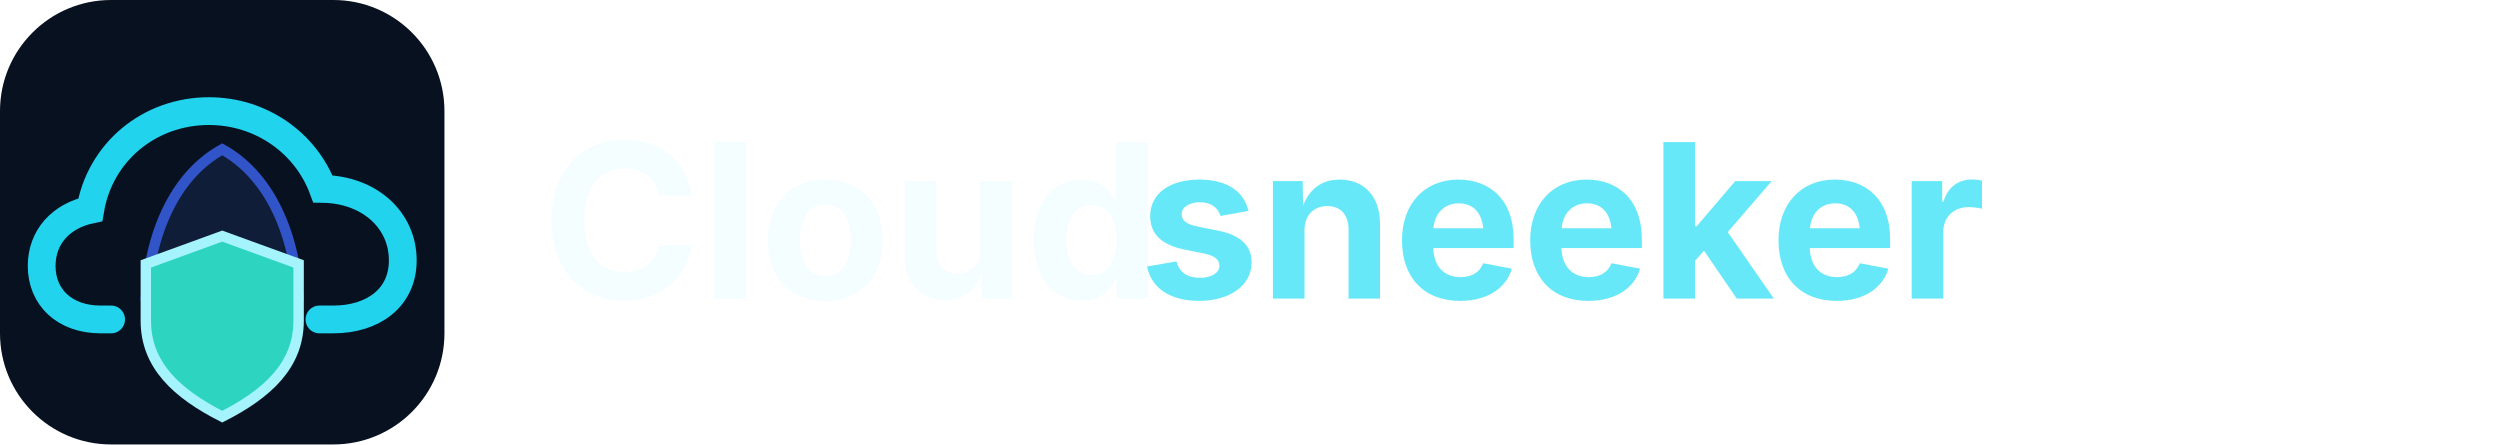
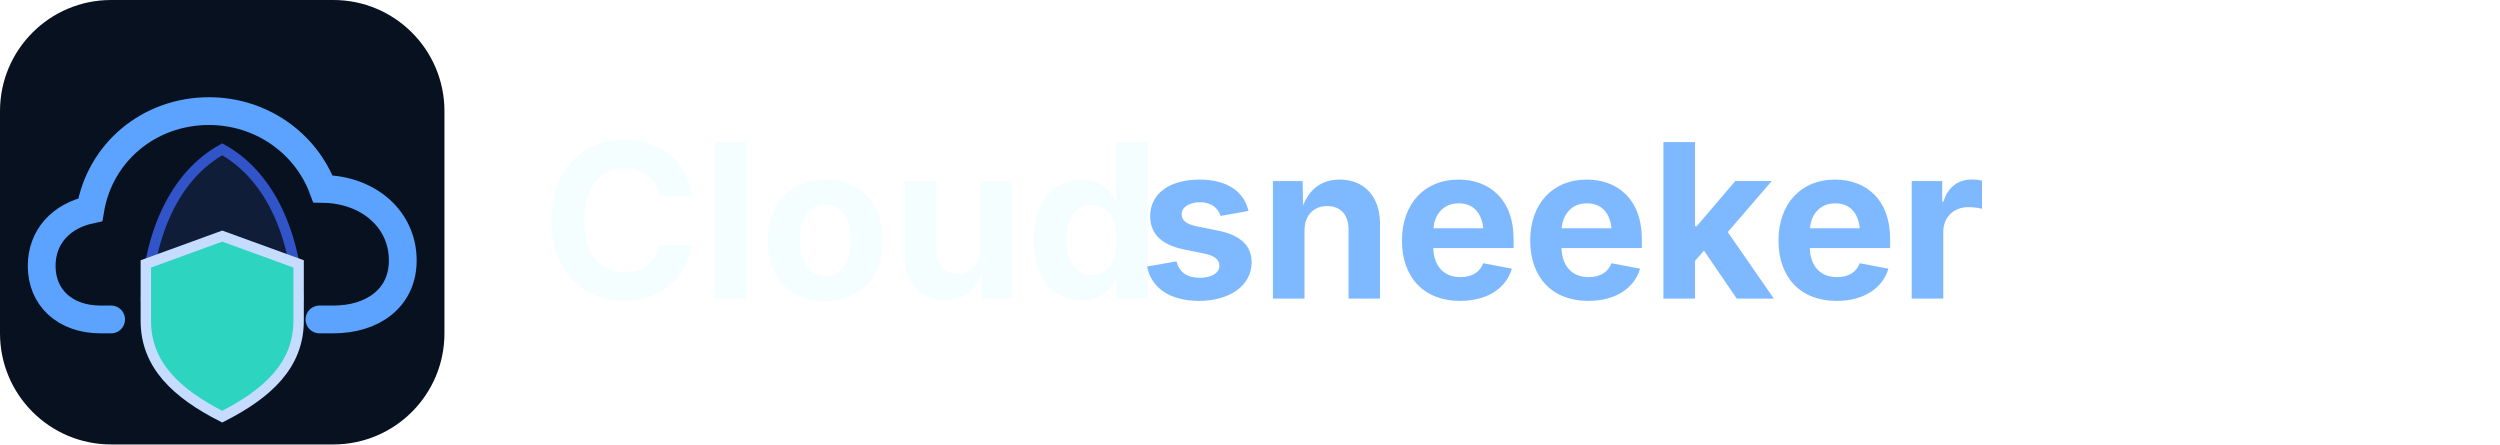
<svg xmlns="http://www.w3.org/2000/svg" viewBox="0 0 360 64" role="img" aria-label="Cloudsneeker">
  <defs>
    <linearGradient id="cloud" x1="8" y1="18" x2="56" y2="47">
-       <stop stop-color="#22D3EE" />
+       <stop stop-color="#5BA3FF" />
      <stop offset=".52" stop-color="#2583FF" />
-       <stop offset="1" stop-color="#8B5CF6" />
+       <stop offset="1" stop-color="#0D9488" />
    </linearGradient>
    <linearGradient id="shield" x1="23" y1="37" x2="43" y2="58">
      <stop stop-color="#2DD4BF" />
      <stop offset=".5" stop-color="#2583FF" />
-       <stop offset="1" stop-color="#8B5CF6" />
+       <stop offset="1" stop-color="#1A6AE6" />
    </linearGradient>
  </defs>
  <rect width="64" height="64" rx="16" fill="#07111F" />
  <path d="M16 46h-1.5C9.3 46 6 42.8 6 38.3c0-4.2 2.8-7.2 7-8.1C14.4 21.9 21.5 16 30.1 16c7.4 0 13.9 4.5 16.4 11.2C53.1 27.3 58 31.6 58 37.5 58 42.9 53.7 46 48 46h-2" fill="none" stroke="url(#cloud)" stroke-width="4" stroke-linecap="round" />
  <path d="M21 43c.7-10.4 4.7-18 11-21.5C38.3 25 42.3 32.6 43 43l-5.8 8H26.8L21 43Z" fill="#101D38" stroke="#3155C8" stroke-width="1.5" />
-   <path d="m26.5 37 4 1.2-4.4 1.2M37.5 37l-4 1.2 4.4 1.2" fill="none" stroke="#67E8F9" stroke-width="1.8" stroke-linecap="round" />
-   <path d="m32 34 11 4v8.2c0 6.4-4.5 10.5-11 13.8-6.5-3.3-11-7.4-11-13.8V38l11-4Z" fill="url(#shield)" stroke="#A5F3FC" stroke-width="1.5" />
+   <path d="m26.5 37 4 1.2-4.4 1.2M37.5 37l-4 1.2 4.4 1.2" fill="none" stroke="#7EB8FF" stroke-width="1.8" stroke-linecap="round" />
+   <path d="m32 34 11 4v8.2c0 6.4-4.5 10.5-11 13.8-6.5-3.3-11-7.4-11-13.8V38l11-4Z" fill="url(#shield)" stroke="#C5DCFF" stroke-width="1.5" />
  <text x="78" y="43" font-family="Inter, Segoe UI, Arial, sans-serif" font-size="31" font-weight="750" fill="#F4FDFF">Cloud</text>
-   <text x="164" y="43" font-family="Inter, Segoe UI, Arial, sans-serif" font-size="31" font-weight="750" fill="#67E8F9">sneeker</text>
+   <text x="164" y="43" font-family="Inter, Segoe UI, Arial, sans-serif" font-size="31" font-weight="750" fill="#7EB8FF">sneeker</text>
</svg>
